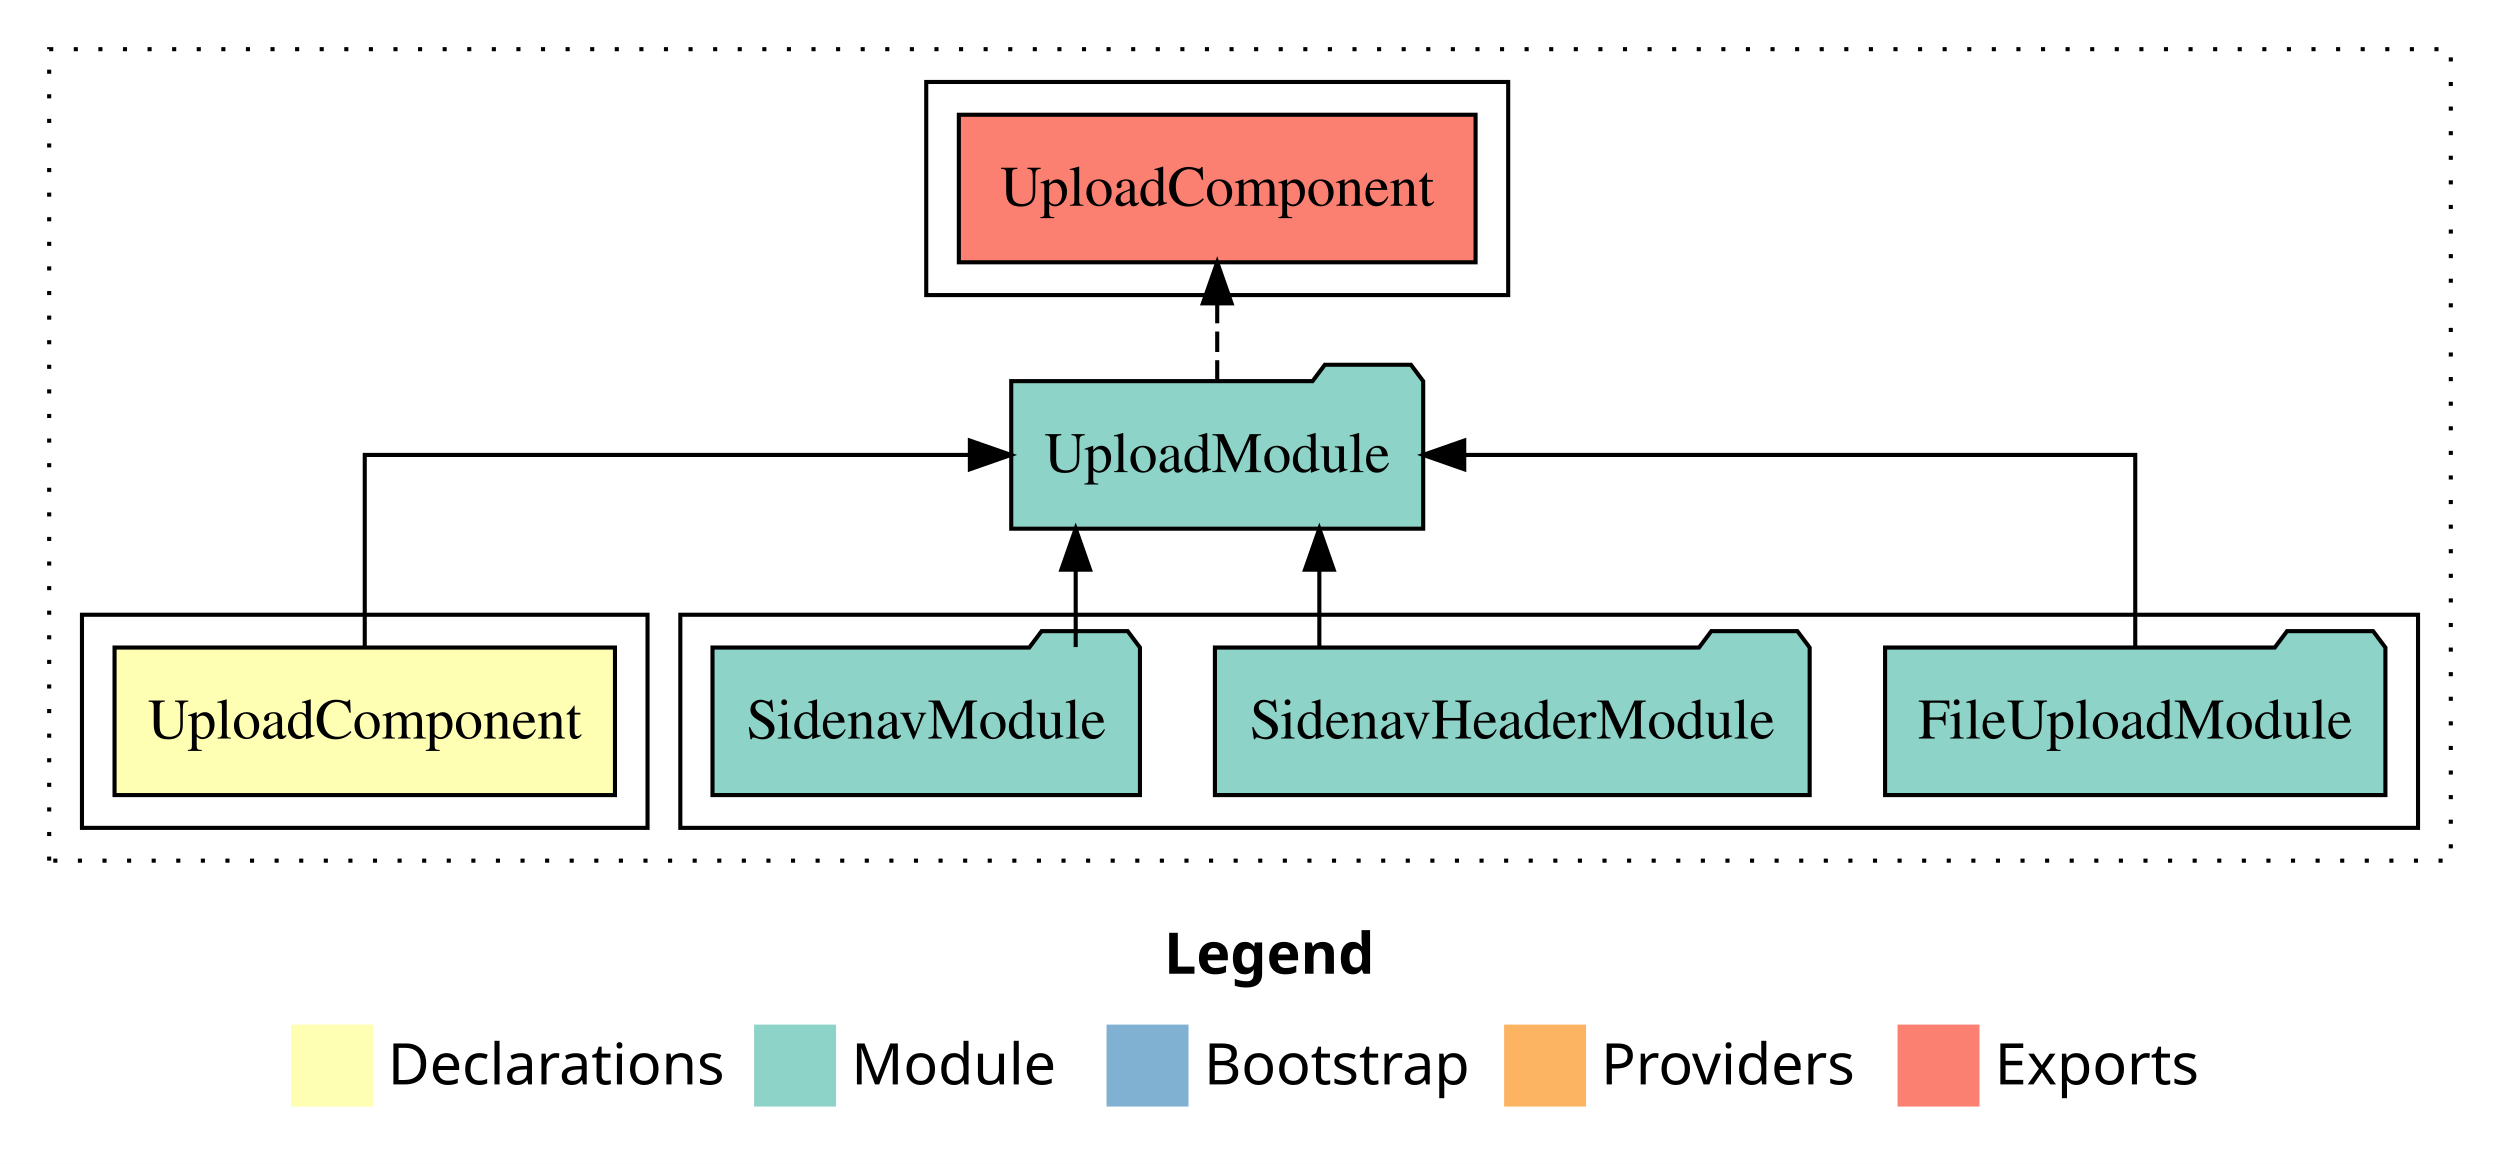
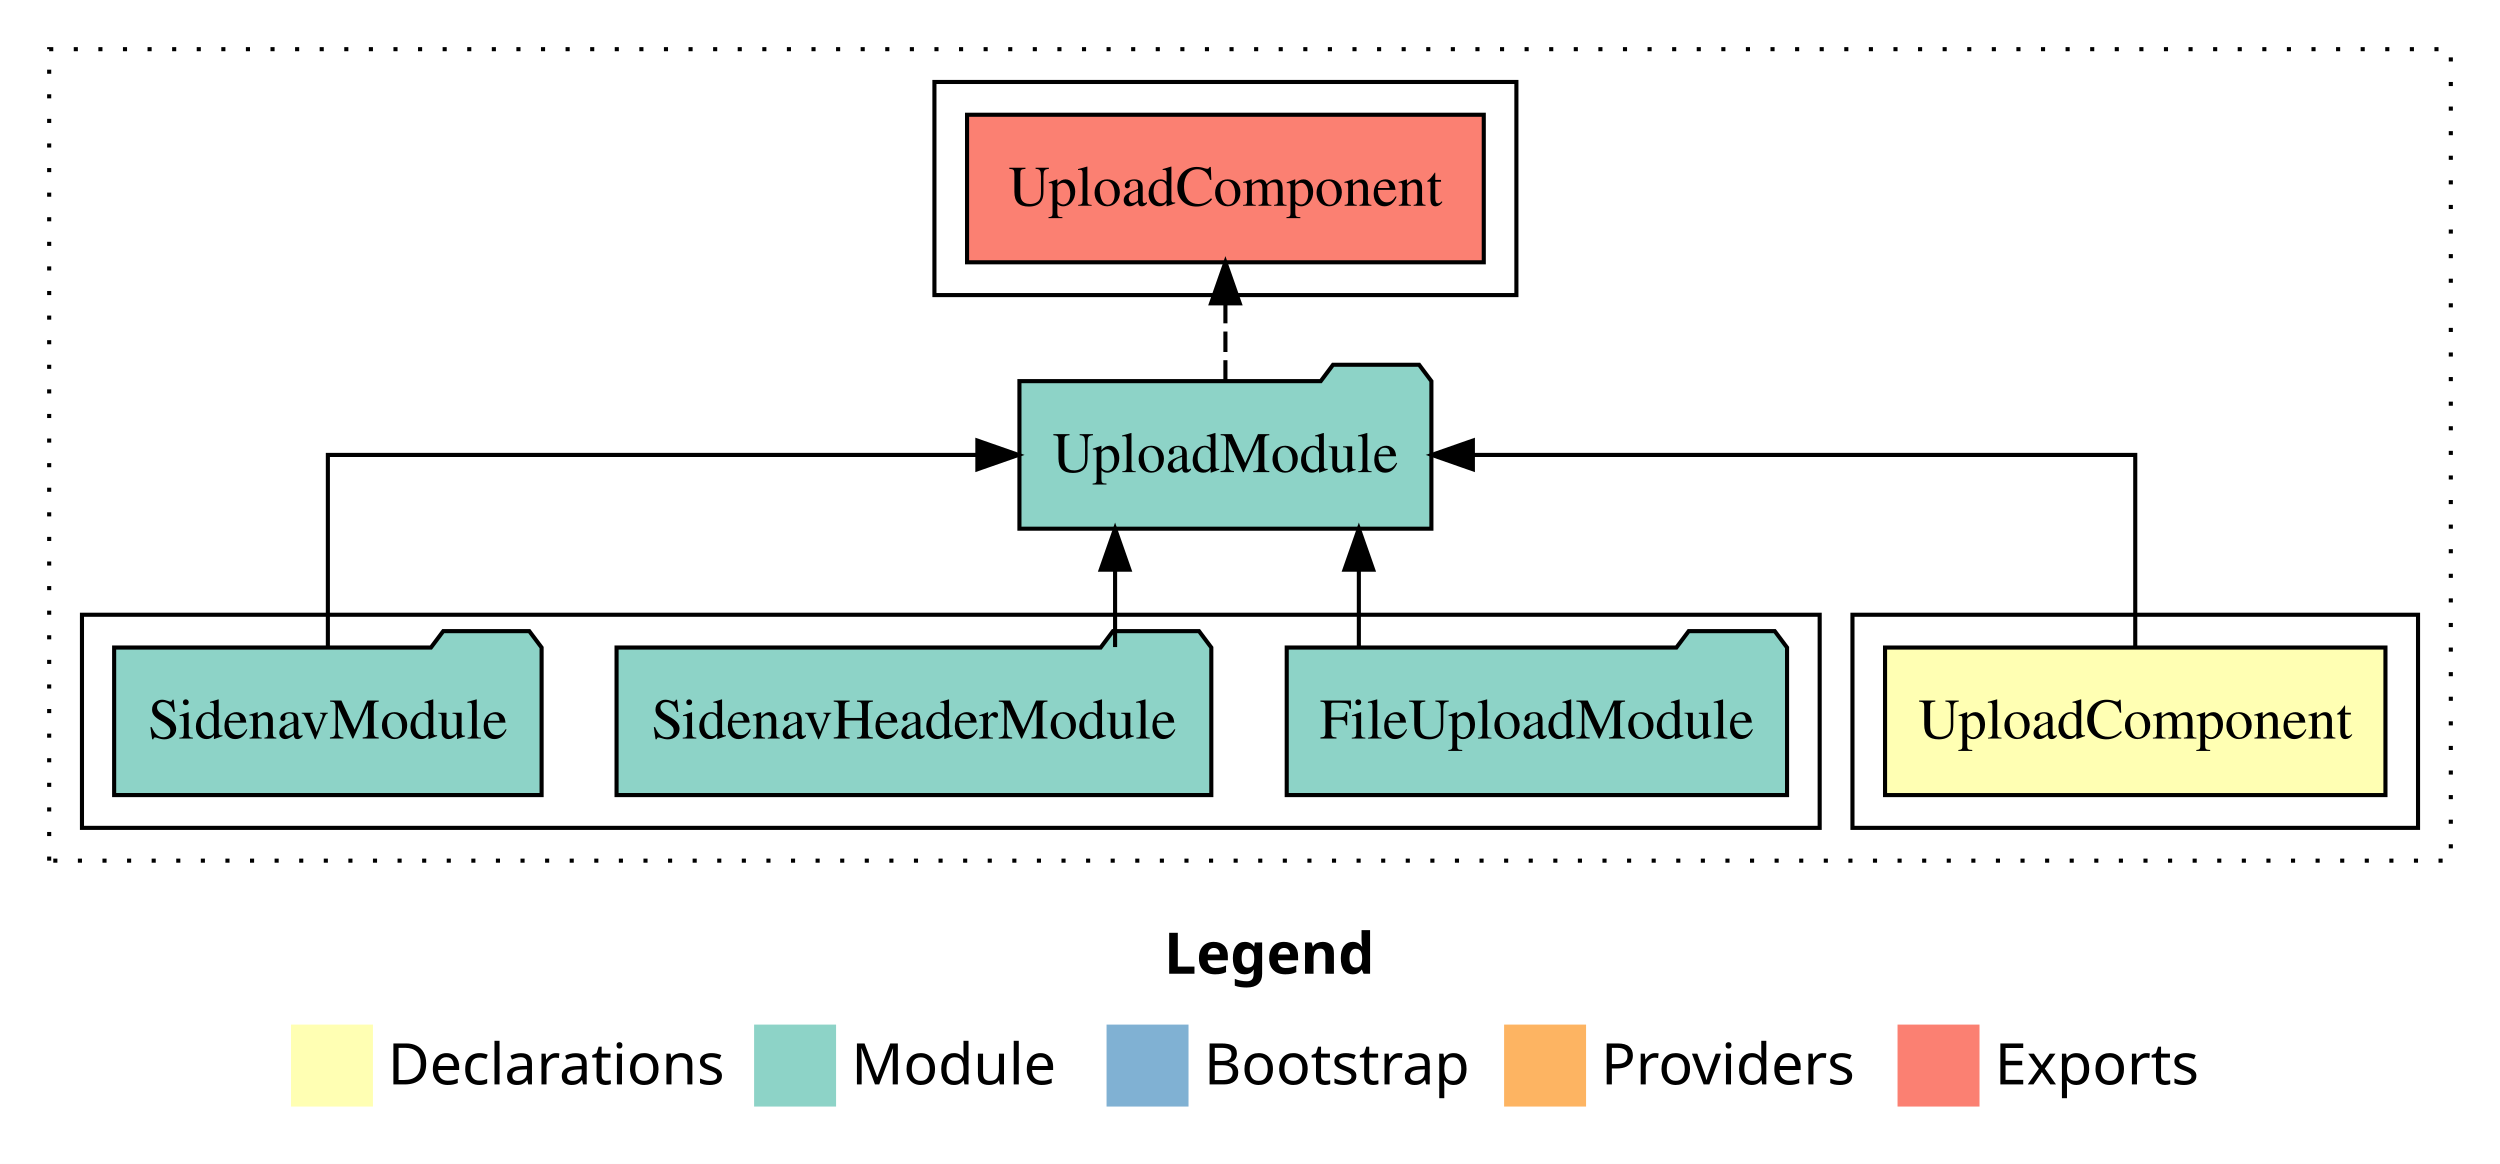
<svg xmlns="http://www.w3.org/2000/svg" width="610pt" height="284pt" viewBox="0.00 0.00 610.00 284.00">
  <g id="graph0" class="graph" transform="scale(1 1) rotate(0) translate(4 280)">
    <polygon fill="white" stroke="transparent" points="-4,4 -4,-280 606,-280 606,4 -4,4" />
    <text text-anchor="start" x="280.01" y="-42.4" font-family="Times-12" font-weight="bold" font-size="14.00">Legend</text>
    <polygon fill="#ffffb3" stroke="transparent" points="67,-10 67,-30 87,-30 87,-10 67,-10" />
    <text text-anchor="start" x="90.63" y="-15.4" font-family="Times-12" font-size="14.00">  Declarations</text>
    <polygon fill="#8dd3c7" stroke="transparent" points="180,-10 180,-30 200,-30 200,-10 180,-10" />
    <text text-anchor="start" x="203.73" y="-15.4" font-family="Times-12" font-size="14.00">  Module</text>
    <polygon fill="#80b1d3" stroke="transparent" points="266,-10 266,-30 286,-30 286,-10 266,-10" />
    <text text-anchor="start" x="289.78" y="-15.4" font-family="Times-12" font-size="14.00">  Bootstrap</text>
    <polygon fill="#fdb462" stroke="transparent" points="363,-10 363,-30 383,-30 383,-10 363,-10" />
    <text text-anchor="start" x="386.67" y="-15.4" font-family="Times-12" font-size="14.00">  Providers</text>
    <polygon fill="#fb8072" stroke="transparent" points="459,-10 459,-30 479,-30 479,-10 459,-10" />
    <text text-anchor="start" x="482.73" y="-15.4" font-family="Times-12" font-size="14.00">  Exports</text>
    <g id="clust1" class="cluster">
      <polygon fill="none" stroke="black" stroke-dasharray="1,5" points="8,-70 8,-268 594,-268 594,-70 8,-70" />
    </g>
-     <g id="clust4" class="cluster">
-       <polygon fill="none" stroke="black" points="162,-78 162,-130 586,-130 586,-78 162,-78" />
+     <g id="clust2" class="cluster">
+       <polygon fill="none" stroke="black" points="448,-78 448,-130 586,-130 586,-78 448,-78" />
    </g>
    <g id="clust5" class="cluster">
-       <polygon fill="none" stroke="black" points="222,-208 222,-260 364,-260 364,-208 222,-208" />
+       <polygon fill="none" stroke="black" points="224,-208 224,-260 366,-260 366,-208 224,-208" />
    </g>
-     <g id="clust2" class="cluster">
-       <polygon fill="none" stroke="black" points="16,-78 16,-130 154,-130 154,-78 16,-78" />
+     <g id="clust4" class="cluster">
+       <polygon fill="none" stroke="black" points="16,-78 16,-130 440,-130 440,-78 16,-78" />
    </g>
    <g id="node1" class="node">
-       <polygon fill="#ffffb3" stroke="black" points="146.05,-122 23.95,-122 23.95,-86 146.05,-86 146.05,-122" />
-       <text text-anchor="middle" x="85" y="-99.8" font-family="Times,serif" font-size="14.00">UploadComponent</text>
+       <polygon fill="#ffffb3" stroke="black" points="578.05,-122 455.95,-122 455.95,-86 578.05,-86 578.05,-122" />
+       <text text-anchor="middle" x="517" y="-99.8" font-family="Times,serif" font-size="14.00">UploadComponent</text>
    </g>
    <g id="node2" class="node">
-       <polygon fill="#8dd3c7" stroke="black" points="343.26,-187 340.26,-191 319.26,-191 316.26,-187 242.74,-187 242.74,-151 343.26,-151 343.26,-187" />
-       <text text-anchor="middle" x="293" y="-164.8" font-family="Times,serif" font-size="14.00">UploadModule</text>
+       <polygon fill="#8dd3c7" stroke="black" points="345.26,-187 342.26,-191 321.26,-191 318.26,-187 244.74,-187 244.74,-151 345.26,-151 345.26,-187" />
+       <text text-anchor="middle" x="295" y="-164.8" font-family="Times,serif" font-size="14.00">UploadModule</text>
    </g>
    <g id="edge1" class="edge">
-       <path fill="none" stroke="black" d="M85,-122.11C85,-141.34 85,-169 85,-169 85,-169 232.65,-169 232.65,-169" />
-       <polygon fill="black" stroke="black" points="232.65,-172.5 242.65,-169 232.65,-165.5 232.65,-172.5" />
+       <path fill="none" stroke="black" d="M517,-122.11C517,-141.34 517,-169 517,-169 517,-169 355.38,-169 355.38,-169" />
+       <polygon fill="black" stroke="black" points="355.38,-165.5 345.38,-169 355.38,-172.5 355.38,-165.5" />
    </g>
    <g id="node6" class="node">
-       <polygon fill="#fb8072" stroke="black" points="356.04,-252 229.96,-252 229.96,-216 356.04,-216 356.04,-252" />
-       <text text-anchor="middle" x="293" y="-229.8" font-family="Times,serif" font-size="14.00">UploadComponent </text>
+       <polygon fill="#fb8072" stroke="black" points="358.04,-252 231.96,-252 231.96,-216 358.04,-216 358.04,-252" />
+       <text text-anchor="middle" x="295" y="-229.8" font-family="Times,serif" font-size="14.00">UploadComponent </text>
    </g>
    <g id="edge5" class="edge">
-       <path fill="none" stroke="black" stroke-dasharray="5,2" d="M293,-187.11C293,-187.11 293,-205.99 293,-205.99" />
-       <polygon fill="black" stroke="black" points="289.5,-205.99 293,-215.99 296.5,-205.99 289.5,-205.99" />
+       <path fill="none" stroke="black" stroke-dasharray="5,2" d="M295,-187.11C295,-187.11 295,-205.99 295,-205.99" />
+       <polygon fill="black" stroke="black" points="291.5,-205.99 295,-215.99 298.5,-205.99 291.5,-205.99" />
    </g>
    <g id="node3" class="node">
-       <polygon fill="#8dd3c7" stroke="black" points="578.04,-122 575.04,-126 554.04,-126 551.04,-122 455.96,-122 455.96,-86 578.04,-86 578.04,-122" />
-       <text text-anchor="middle" x="517" y="-99.8" font-family="Times,serif" font-size="14.00">FileUploadModule</text>
+       <polygon fill="#8dd3c7" stroke="black" points="432.04,-122 429.04,-126 408.04,-126 405.04,-122 309.96,-122 309.96,-86 432.04,-86 432.04,-122" />
+       <text text-anchor="middle" x="371" y="-99.8" font-family="Times,serif" font-size="14.00">FileUploadModule</text>
    </g>
    <g id="edge2" class="edge">
-       <path fill="none" stroke="black" d="M517,-122.11C517,-141.34 517,-169 517,-169 517,-169 353.27,-169 353.27,-169" />
-       <polygon fill="black" stroke="black" points="353.27,-165.5 343.27,-169 353.27,-172.5 353.27,-165.5" />
+       <path fill="none" stroke="black" d="M327.56,-122.11C327.56,-122.11 327.56,-140.99 327.56,-140.99" />
+       <polygon fill="black" stroke="black" points="324.06,-140.99 327.56,-150.99 331.06,-140.99 324.06,-140.99" />
    </g>
    <g id="node4" class="node">
-       <polygon fill="#8dd3c7" stroke="black" points="437.56,-122 434.56,-126 413.56,-126 410.56,-122 292.44,-122 292.44,-86 437.56,-86 437.56,-122" />
-       <text text-anchor="middle" x="365" y="-99.8" font-family="Times,serif" font-size="14.00">SidenavHeaderModule</text>
+       <polygon fill="#8dd3c7" stroke="black" points="291.56,-122 288.56,-126 267.56,-126 264.56,-122 146.44,-122 146.44,-86 291.56,-86 291.56,-122" />
+       <text text-anchor="middle" x="219" y="-99.8" font-family="Times,serif" font-size="14.00">SidenavHeaderModule</text>
    </g>
    <g id="edge3" class="edge">
-       <path fill="none" stroke="black" d="M317.92,-122.11C317.92,-122.11 317.92,-140.99 317.92,-140.99" />
-       <polygon fill="black" stroke="black" points="314.42,-140.99 317.92,-150.99 321.42,-140.99 314.42,-140.99" />
+       <path fill="none" stroke="black" d="M268.08,-122.11C268.08,-122.11 268.08,-140.99 268.08,-140.99" />
+       <polygon fill="black" stroke="black" points="264.58,-140.99 268.08,-150.99 271.58,-140.99 264.58,-140.99" />
    </g>
    <g id="node5" class="node">
-       <polygon fill="#8dd3c7" stroke="black" points="274.15,-122 271.15,-126 250.15,-126 247.15,-122 169.85,-122 169.85,-86 274.15,-86 274.15,-122" />
-       <text text-anchor="middle" x="222" y="-99.8" font-family="Times,serif" font-size="14.00">SidenavModule</text>
+       <polygon fill="#8dd3c7" stroke="black" points="128.15,-122 125.15,-126 104.15,-126 101.15,-122 23.85,-122 23.85,-86 128.15,-86 128.15,-122" />
+       <text text-anchor="middle" x="76" y="-99.8" font-family="Times,serif" font-size="14.00">SidenavModule</text>
    </g>
    <g id="edge4" class="edge">
-       <path fill="none" stroke="black" d="M258.47,-122.11C258.47,-122.11 258.47,-140.99 258.47,-140.99" />
-       <polygon fill="black" stroke="black" points="254.97,-140.99 258.47,-150.99 261.97,-140.99 254.97,-140.99" />
+       <path fill="none" stroke="black" d="M76,-122.11C76,-141.34 76,-169 76,-169 76,-169 234.48,-169 234.48,-169" />
+       <polygon fill="black" stroke="black" points="234.48,-172.5 244.48,-169 234.48,-165.5 234.48,-172.5" />
    </g>
  </g>
</svg>
